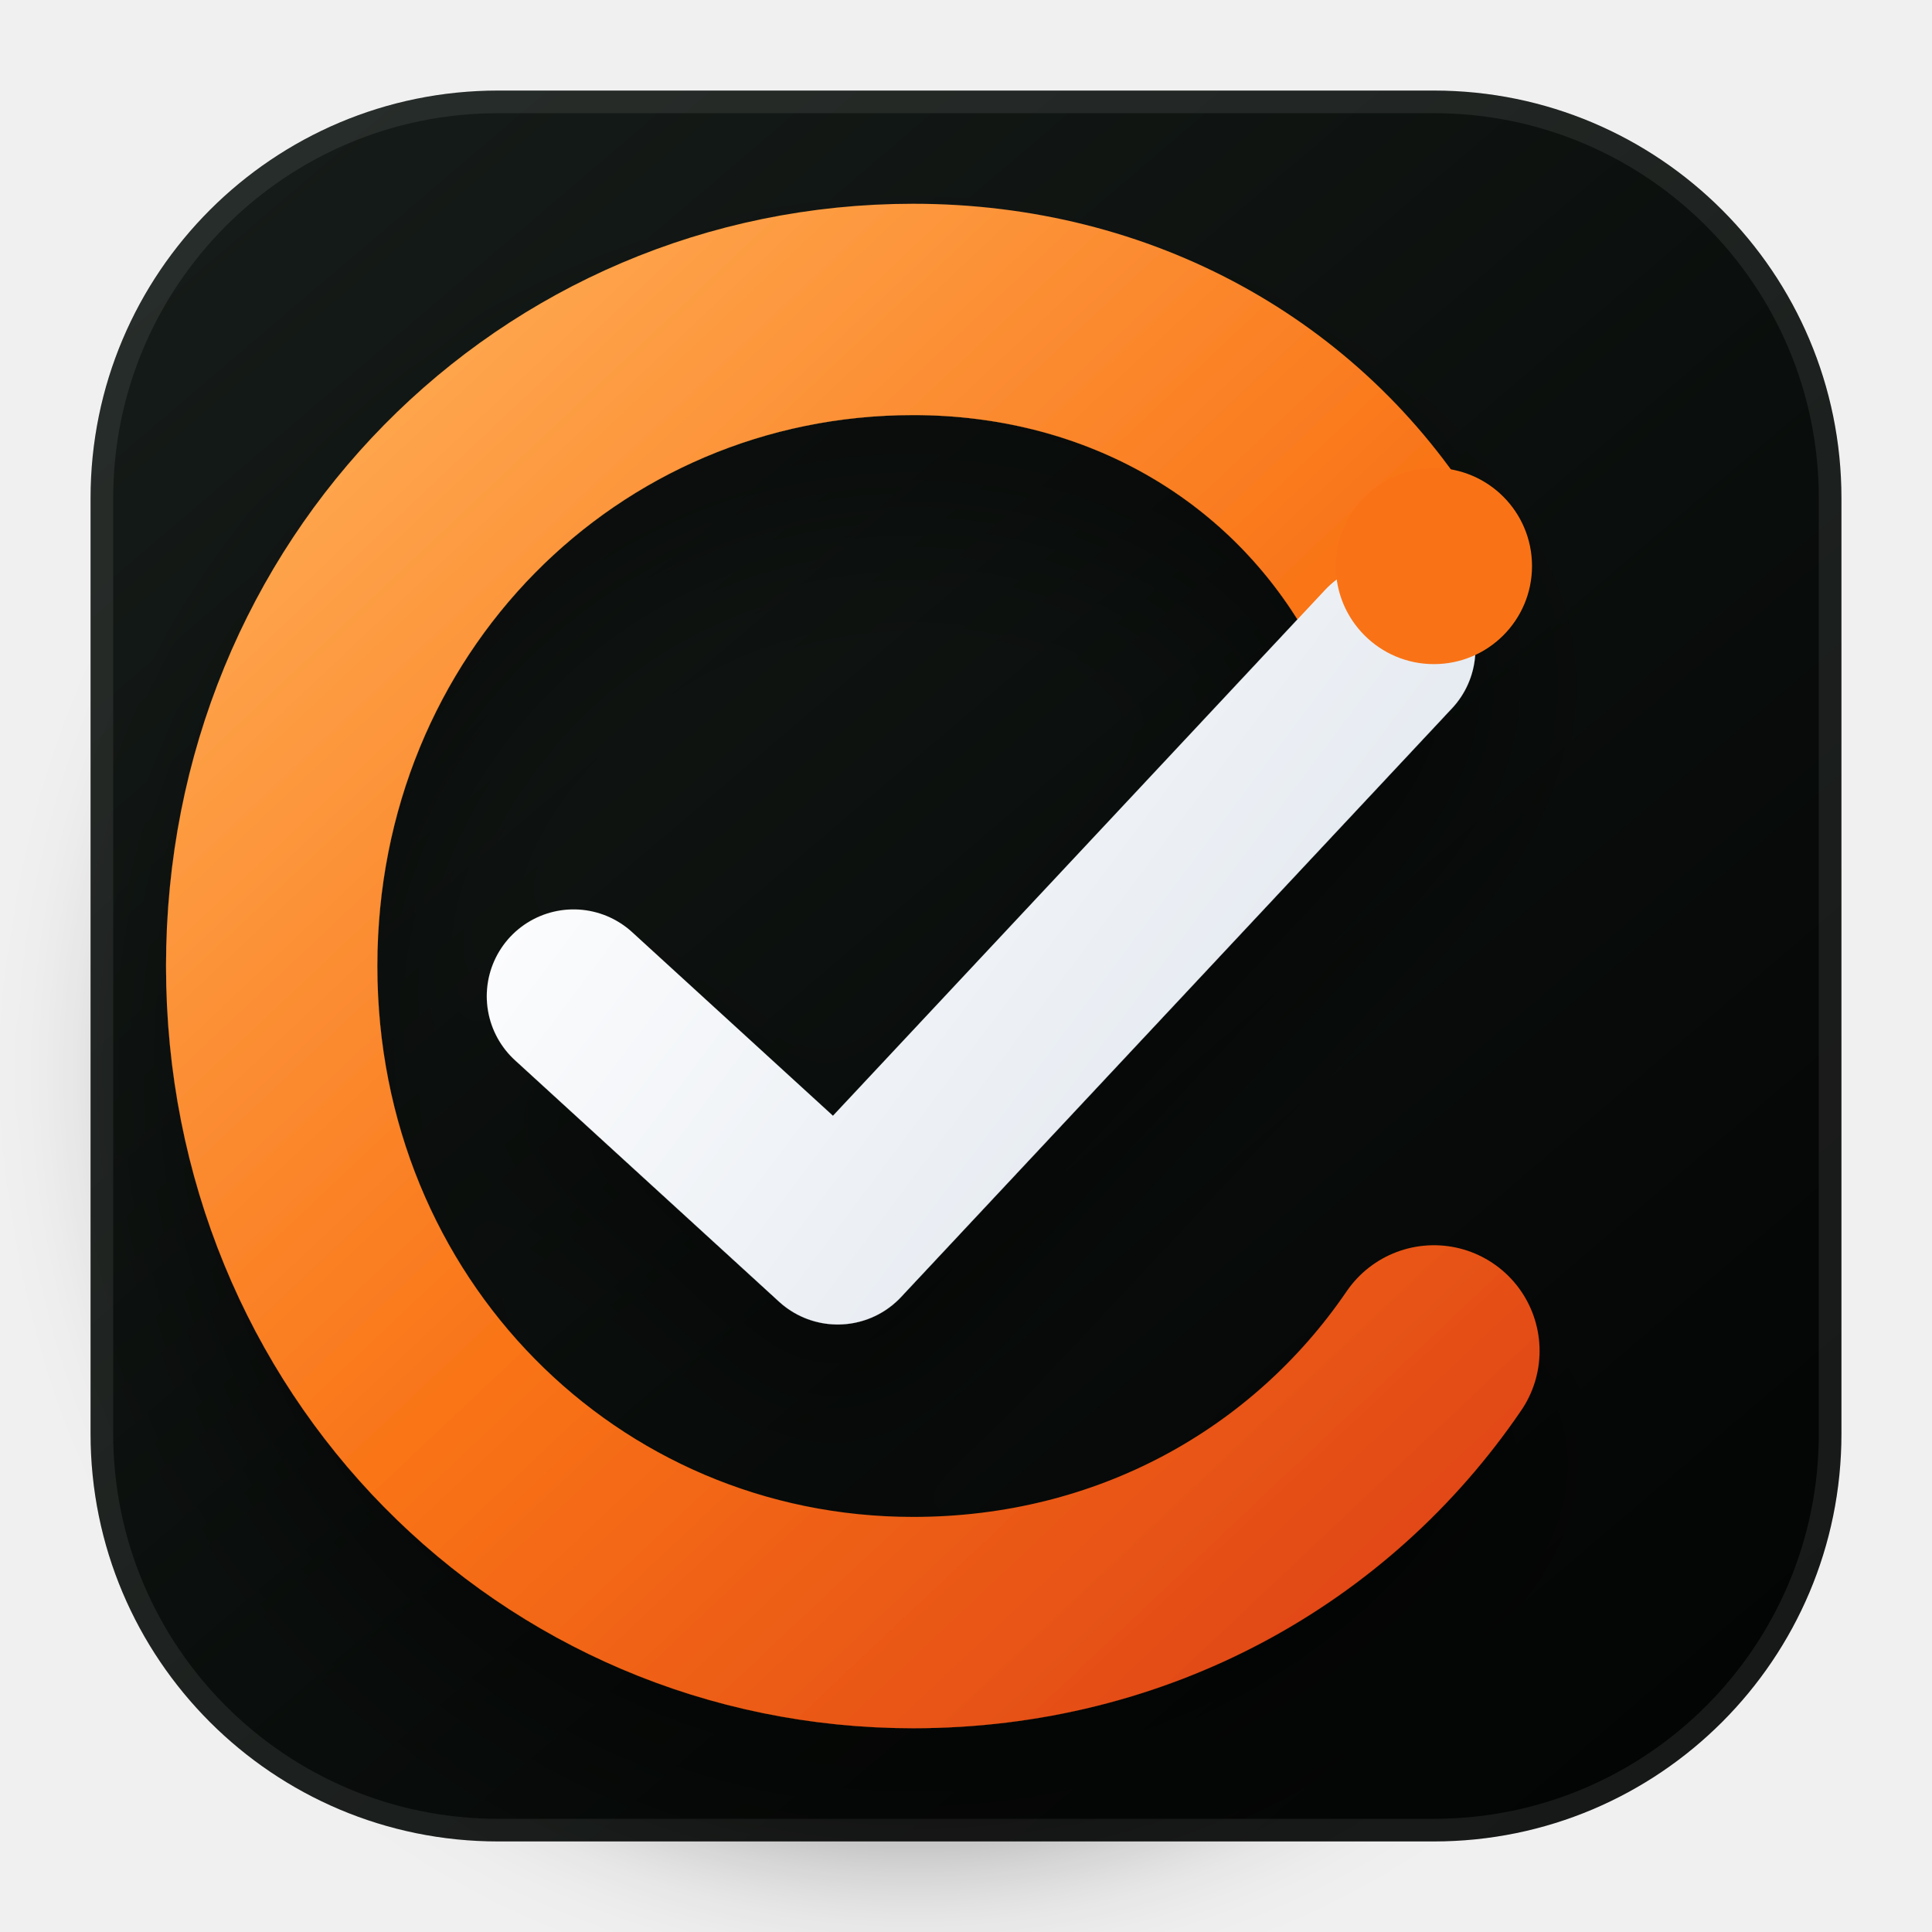
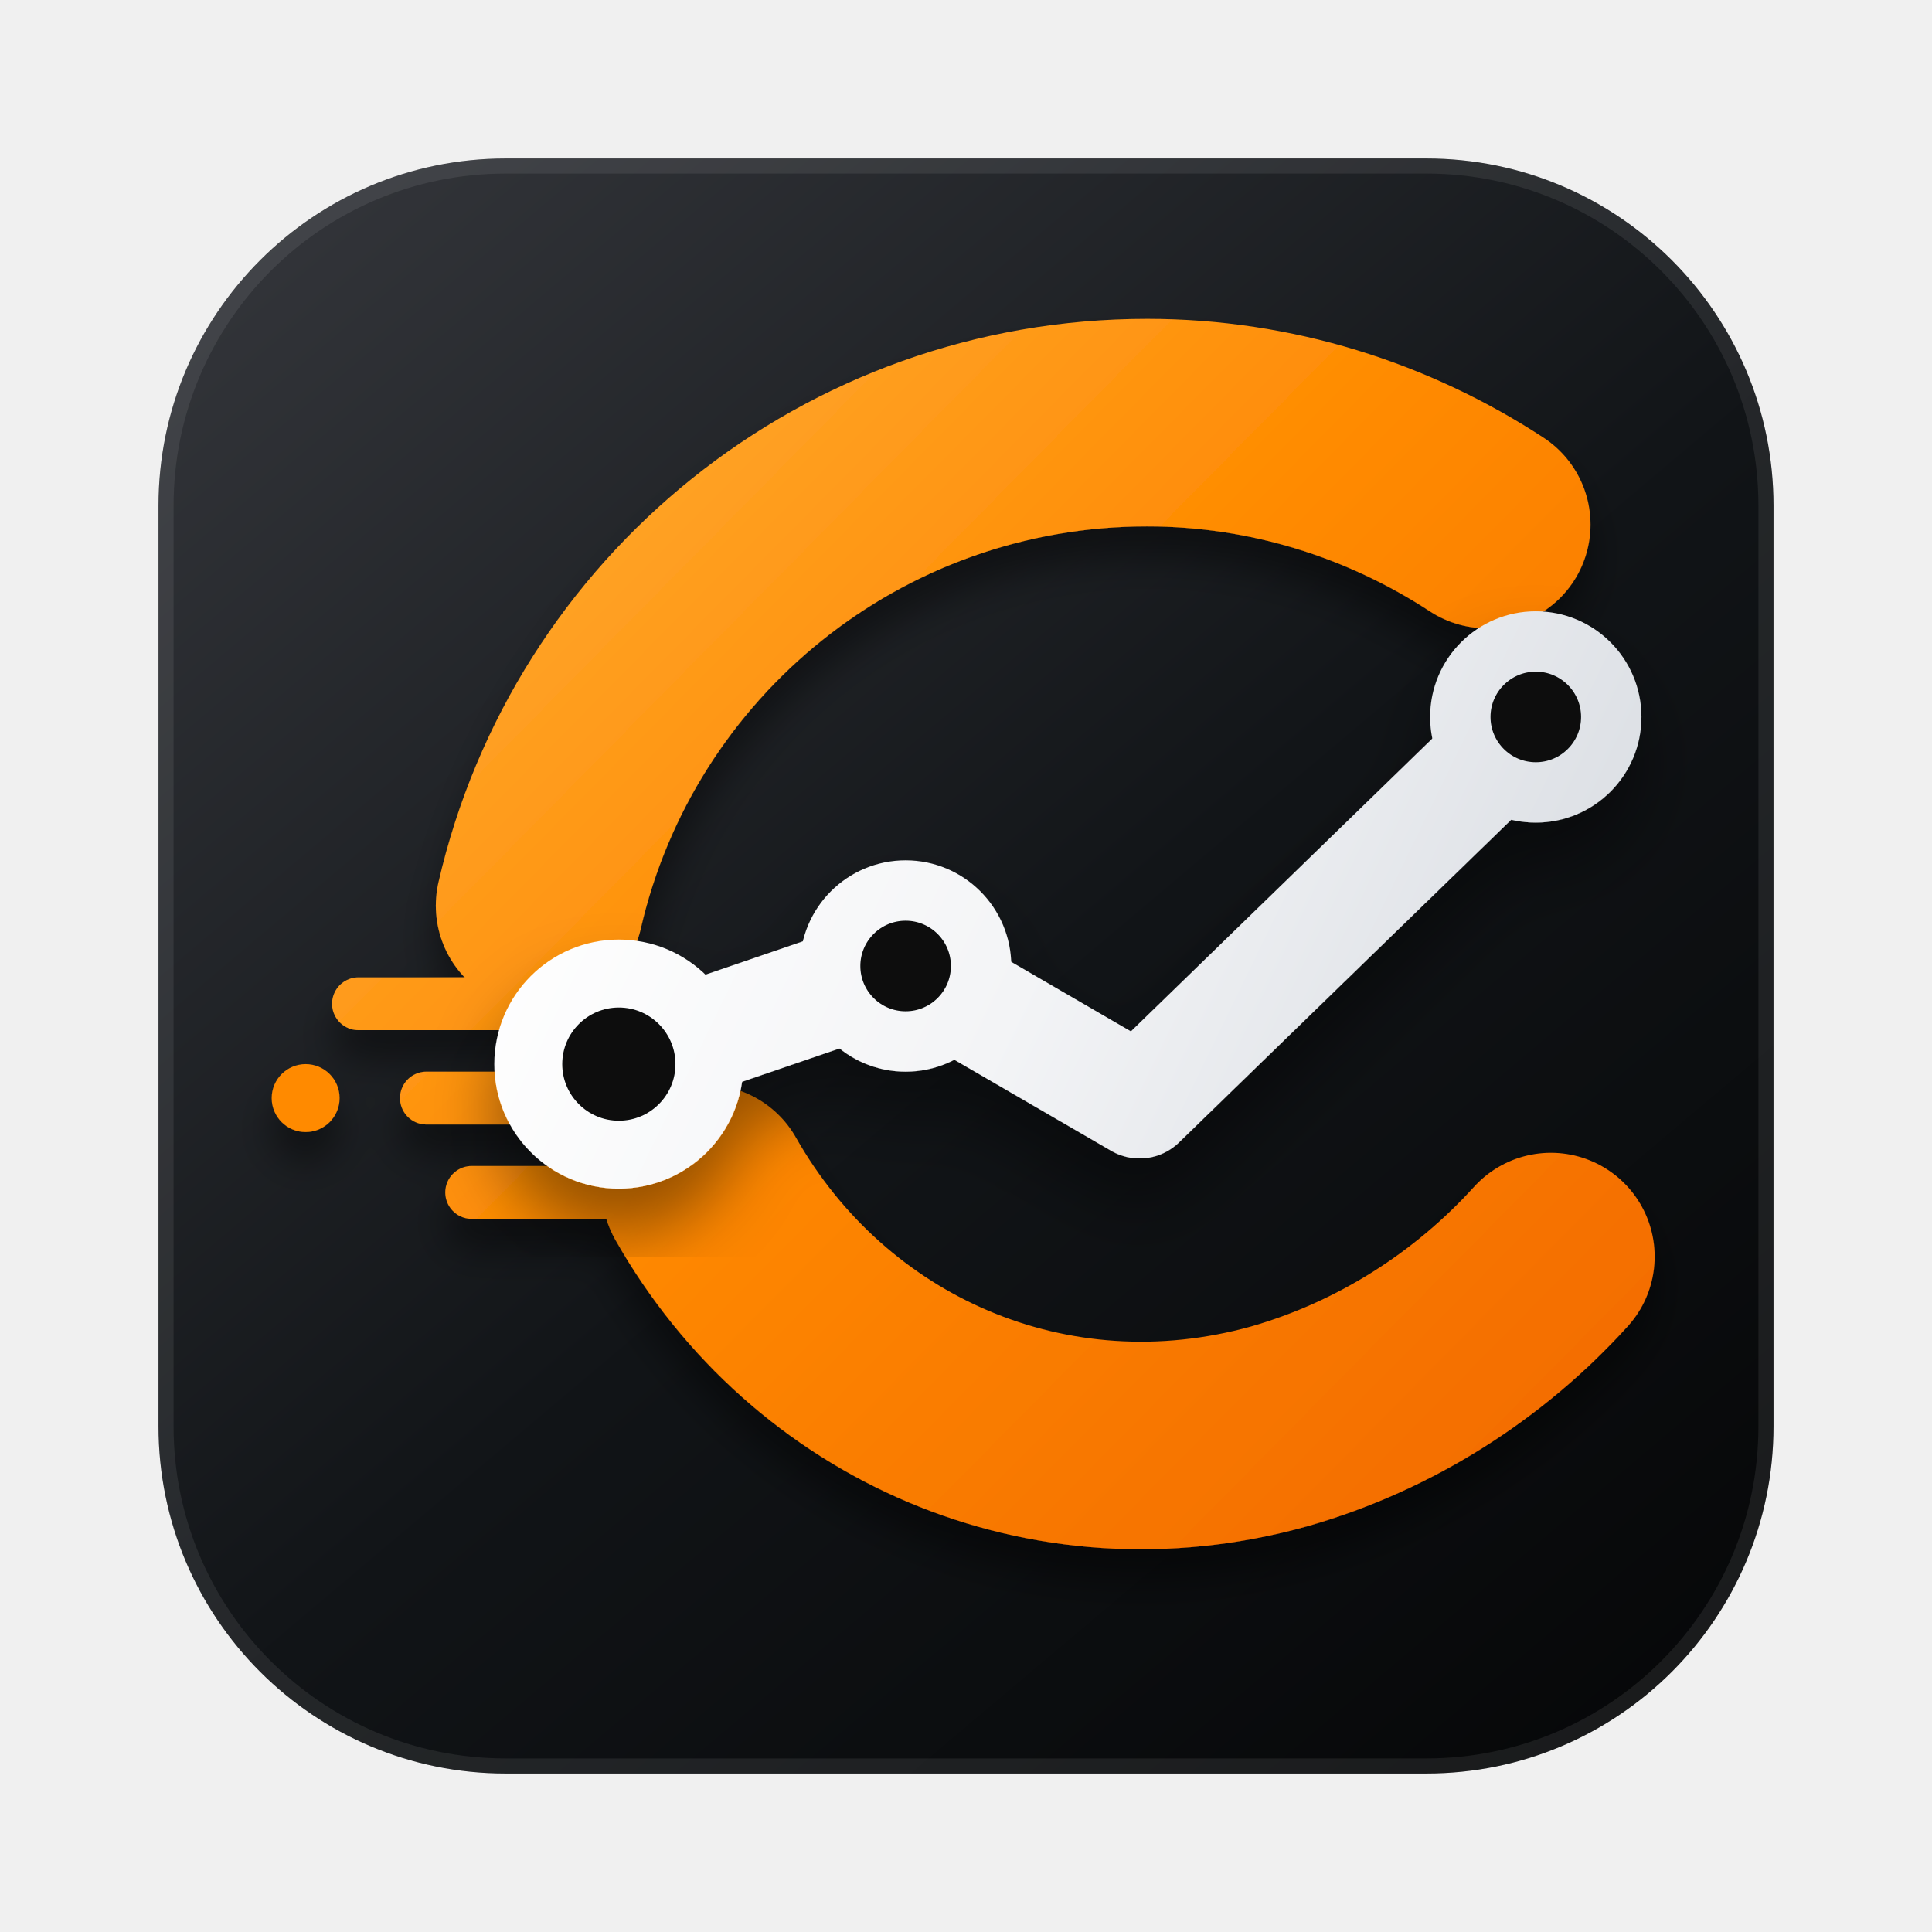
- <svg xmlns="http://www.w3.org/2000/svg" viewBox="0 0 256 256" role="img" aria-label="Churvox app icon">
+ <svg xmlns="http://www.w3.org/2000/svg" viewBox="0 0 512 512" role="img" aria-label="Churvox app icon">
  <defs>
-     <linearGradient id="bg" x1="36" y1="20" x2="220" y2="236" gradientUnits="userSpaceOnUse">
-       <stop stop-color="#151b18" />
-       <stop offset="0.58" stop-color="#090d0b" />
-       <stop offset="1" stop-color="#030404" />
+     <linearGradient id="bg" x1="72" y1="38" x2="440" y2="474" gradientUnits="userSpaceOnUse">
+       <stop stop-color="#34363b" />
+       <stop offset="0.54" stop-color="#111417" />
+       <stop offset="1" stop-color="#060708" />
    </linearGradient>
-     <linearGradient id="orange" x1="44" y1="38" x2="210" y2="214" gradientUnits="userSpaceOnUse">
-       <stop stop-color="#ffad55" />
-       <stop offset="0.5" stop-color="#f97316" />
-       <stop offset="1" stop-color="#dc3f17" />
+     <linearGradient id="orange" x1="96" y1="98" x2="407" y2="405" gradientUnits="userSpaceOnUse">
+       <stop stop-color="#ffb13d" />
+       <stop offset="0.46" stop-color="#ff8a00" />
+       <stop offset="1" stop-color="#f36b00" />
    </linearGradient>
-     <linearGradient id="white" x1="76" y1="86" x2="188" y2="170" gradientUnits="userSpaceOnUse">
+     <linearGradient id="silver" x1="155" y1="180" x2="418" y2="308" gradientUnits="userSpaceOnUse">
      <stop stop-color="#ffffff" />
-       <stop offset="1" stop-color="#dce3ec" />
+       <stop offset="0.48" stop-color="#f3f4f6" />
+       <stop offset="1" stop-color="#d7dbe1" />
    </linearGradient>
-     <filter id="shadow" x="-25%" y="-25%" width="150%" height="150%">
-       <feDropShadow dx="0" dy="14" stdDeviation="10" flood-color="#000000" flood-opacity="0.40" />
+     <filter id="lift" x="-20%" y="-20%" width="140%" height="140%">
+       <feDropShadow dx="0" dy="12" stdDeviation="9" flood-color="#000000" flood-opacity="0.42" />
+     </filter>
+     <filter id="soft" x="-20%" y="-20%" width="140%" height="140%">
+       <feDropShadow dx="0" dy="8" stdDeviation="5" flood-color="#000000" flood-opacity="0.45" />
    </filter>
  </defs>
-   <rect x="12" y="12" width="232" height="232" rx="54" fill="url(#bg)" />
-   <rect x="13.5" y="13.5" width="229" height="229" rx="52.5" fill="none" stroke="#ffffff" stroke-opacity="0.08" stroke-width="3" />
-   <g filter="url(#shadow)">
-     <path d="M184 75C171 54 148 41 121 41C74 41 36 79 36 128C36 177 74 215 121 215C150 215 175 201 190 179" fill="none" stroke="url(#orange)" stroke-width="28" stroke-linecap="round" />
-     <path d="M76 132L111 164L184 86" fill="none" stroke="url(#white)" stroke-width="23" stroke-linecap="round" stroke-linejoin="round" />
+   <rect x="42" y="42" width="428" height="428" rx="92" fill="url(#bg)" />
+   <rect x="44" y="44" width="424" height="424" rx="90" fill="none" stroke="#ffffff" stroke-opacity="0.08" stroke-width="4" />
+   <g filter="url(#soft)">
+     <path d="M143 240C160 166 226 112 304 112C337 112 368 122 394 139" fill="none" stroke="url(#orange)" stroke-width="55" stroke-linecap="round" />
+     <path d="M187 315C217 368 278 395 339 378C367 370 392 354 411 333" fill="none" stroke="url(#orange)" stroke-width="55" stroke-linecap="round" />
+     <path d="M95 266H142" fill="none" stroke="url(#orange)" stroke-width="14" stroke-linecap="round" />
+     <path d="M113 291H151" fill="none" stroke="url(#orange)" stroke-width="14" stroke-linecap="round" />
+     <path d="M125 316H205" fill="none" stroke="url(#orange)" stroke-width="14" stroke-linecap="round" />
+     <circle cx="81" cy="291" r="9" fill="#ff8a00" />
  </g>
-   <circle cx="190" cy="75" r="13" fill="#f97316" />
+   <g filter="url(#lift)">
+     <path d="M164 282L240 256L302 292L407 190" fill="none" stroke="url(#silver)" stroke-width="30" stroke-linecap="round" stroke-linejoin="round" />
+     <circle cx="164" cy="282" r="24" fill="#0c0f11" stroke="url(#silver)" stroke-width="18" />
+     <circle cx="240" cy="256" r="20" fill="#0c0f11" stroke="url(#silver)" stroke-width="16" />
+     <circle cx="407" cy="190" r="20" fill="#0c0f11" stroke="url(#silver)" stroke-width="16" />
+   </g>
</svg>
